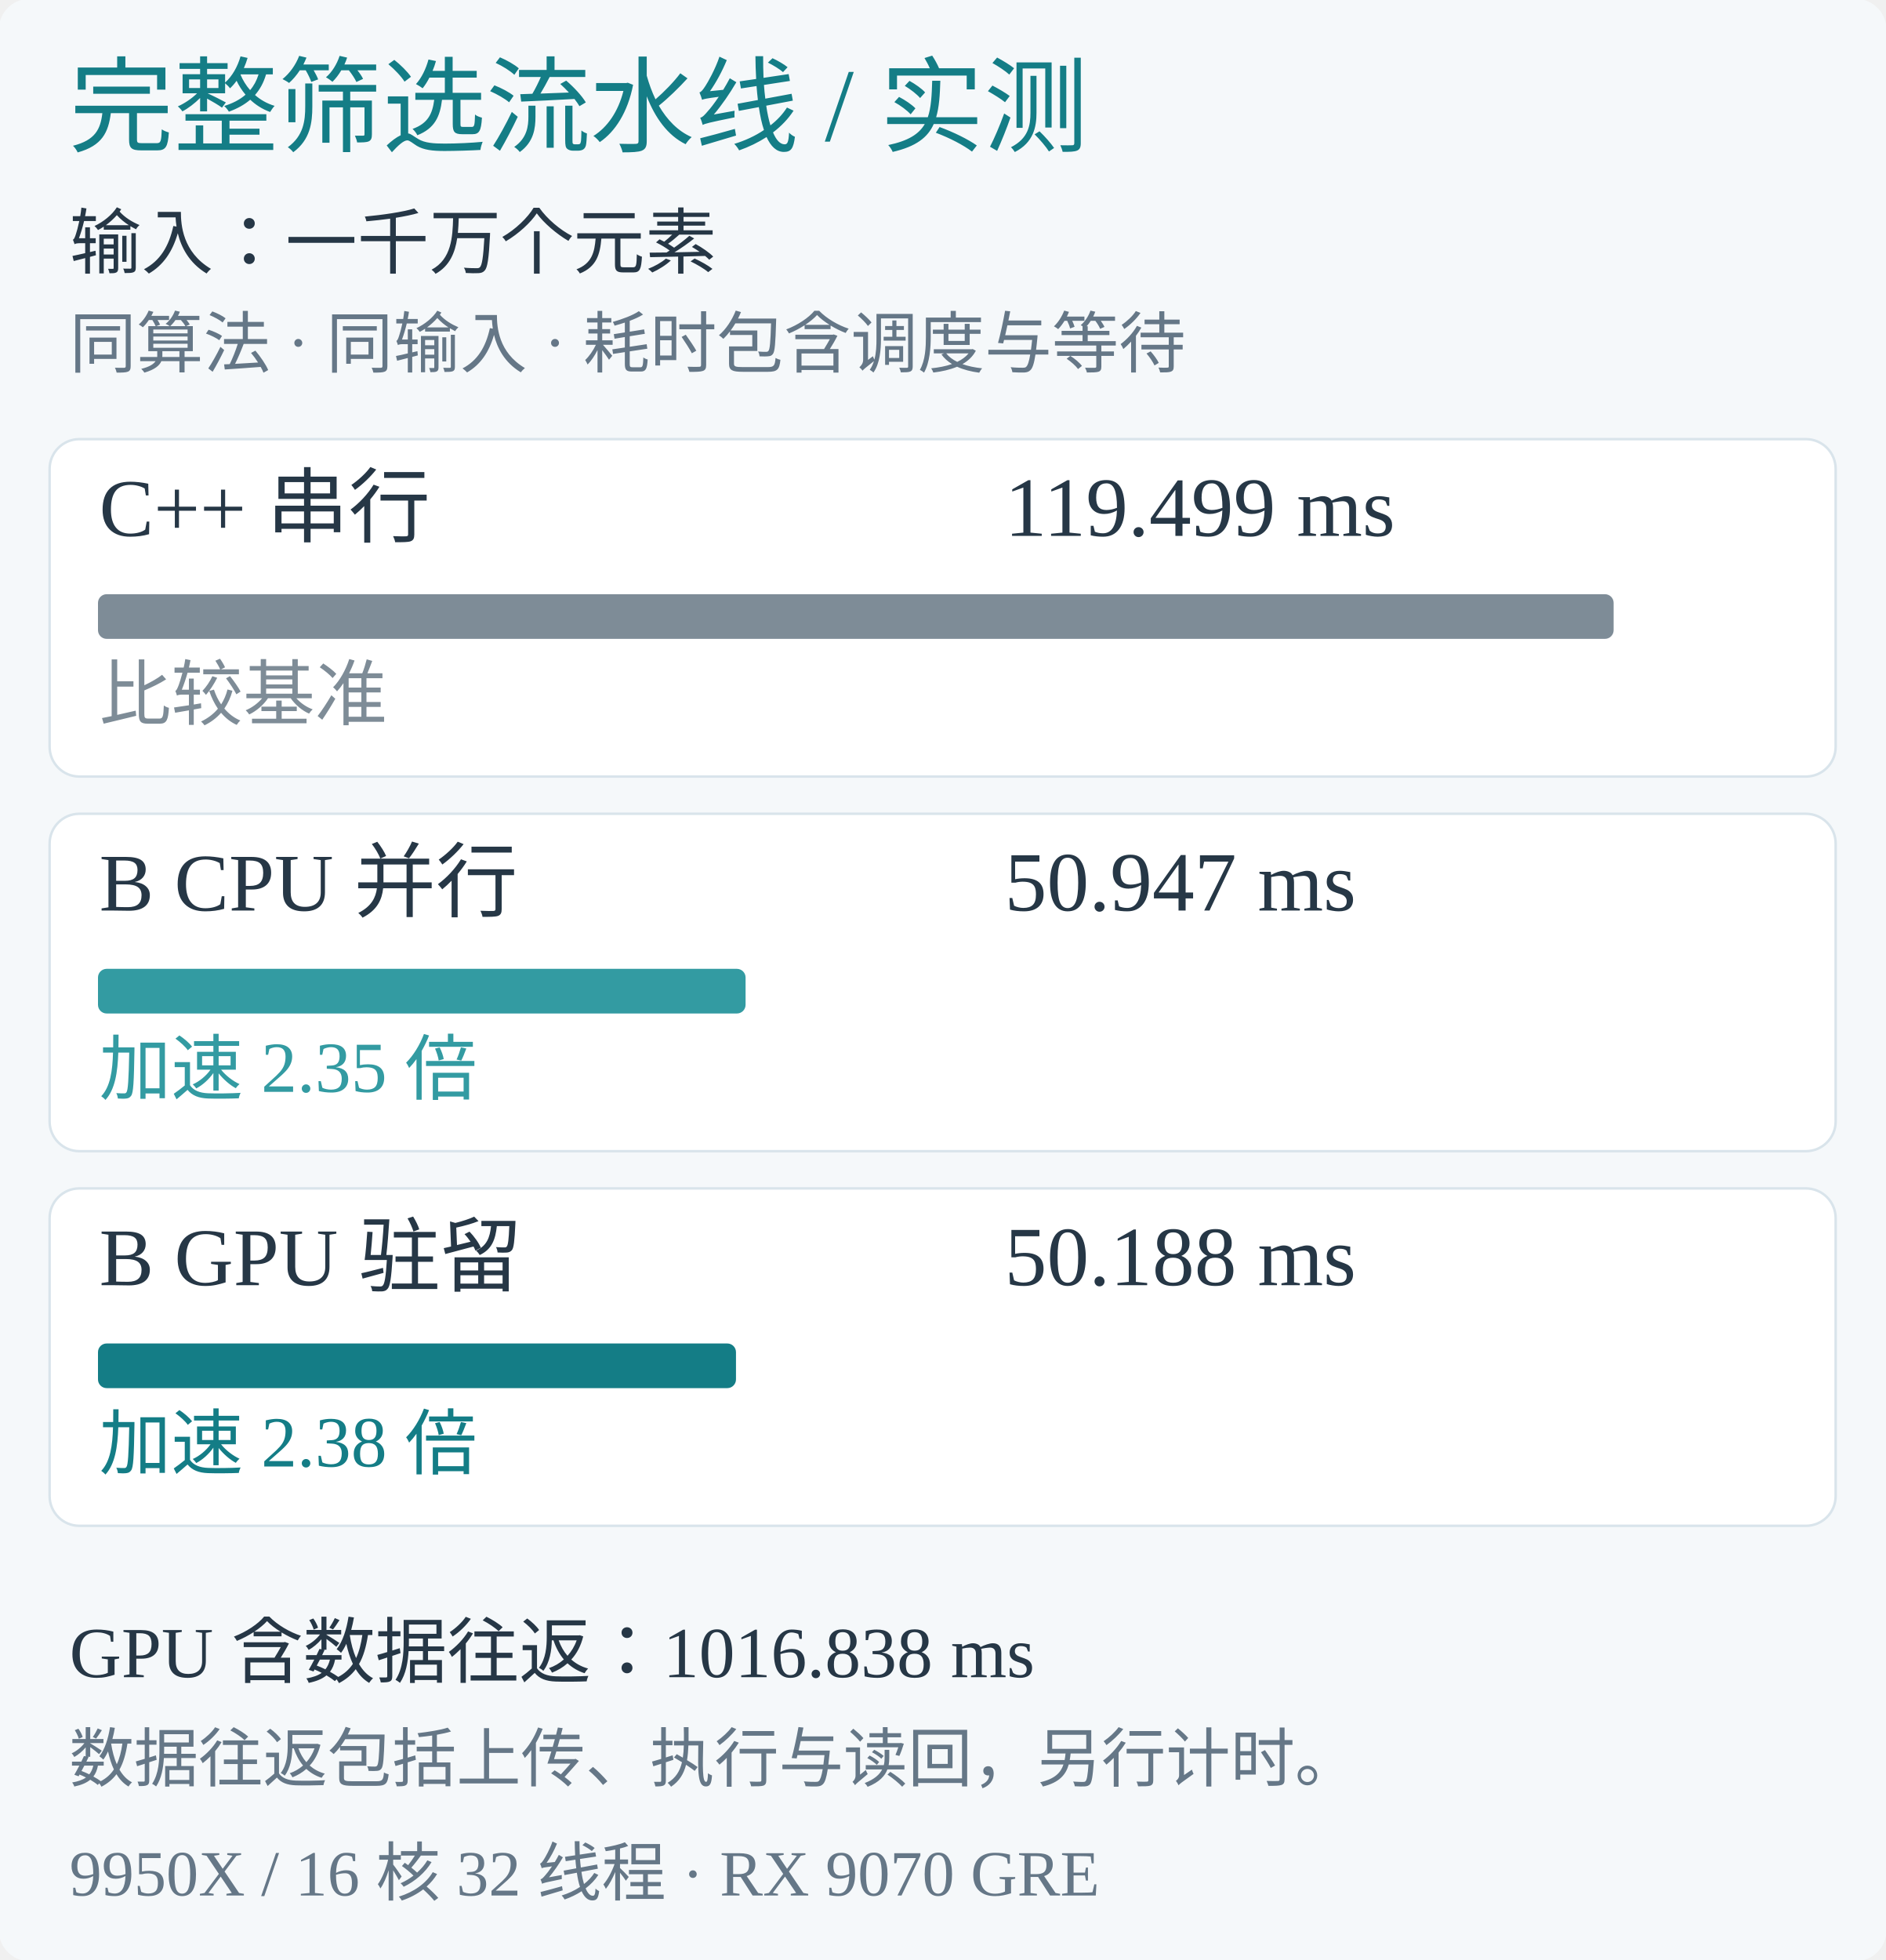
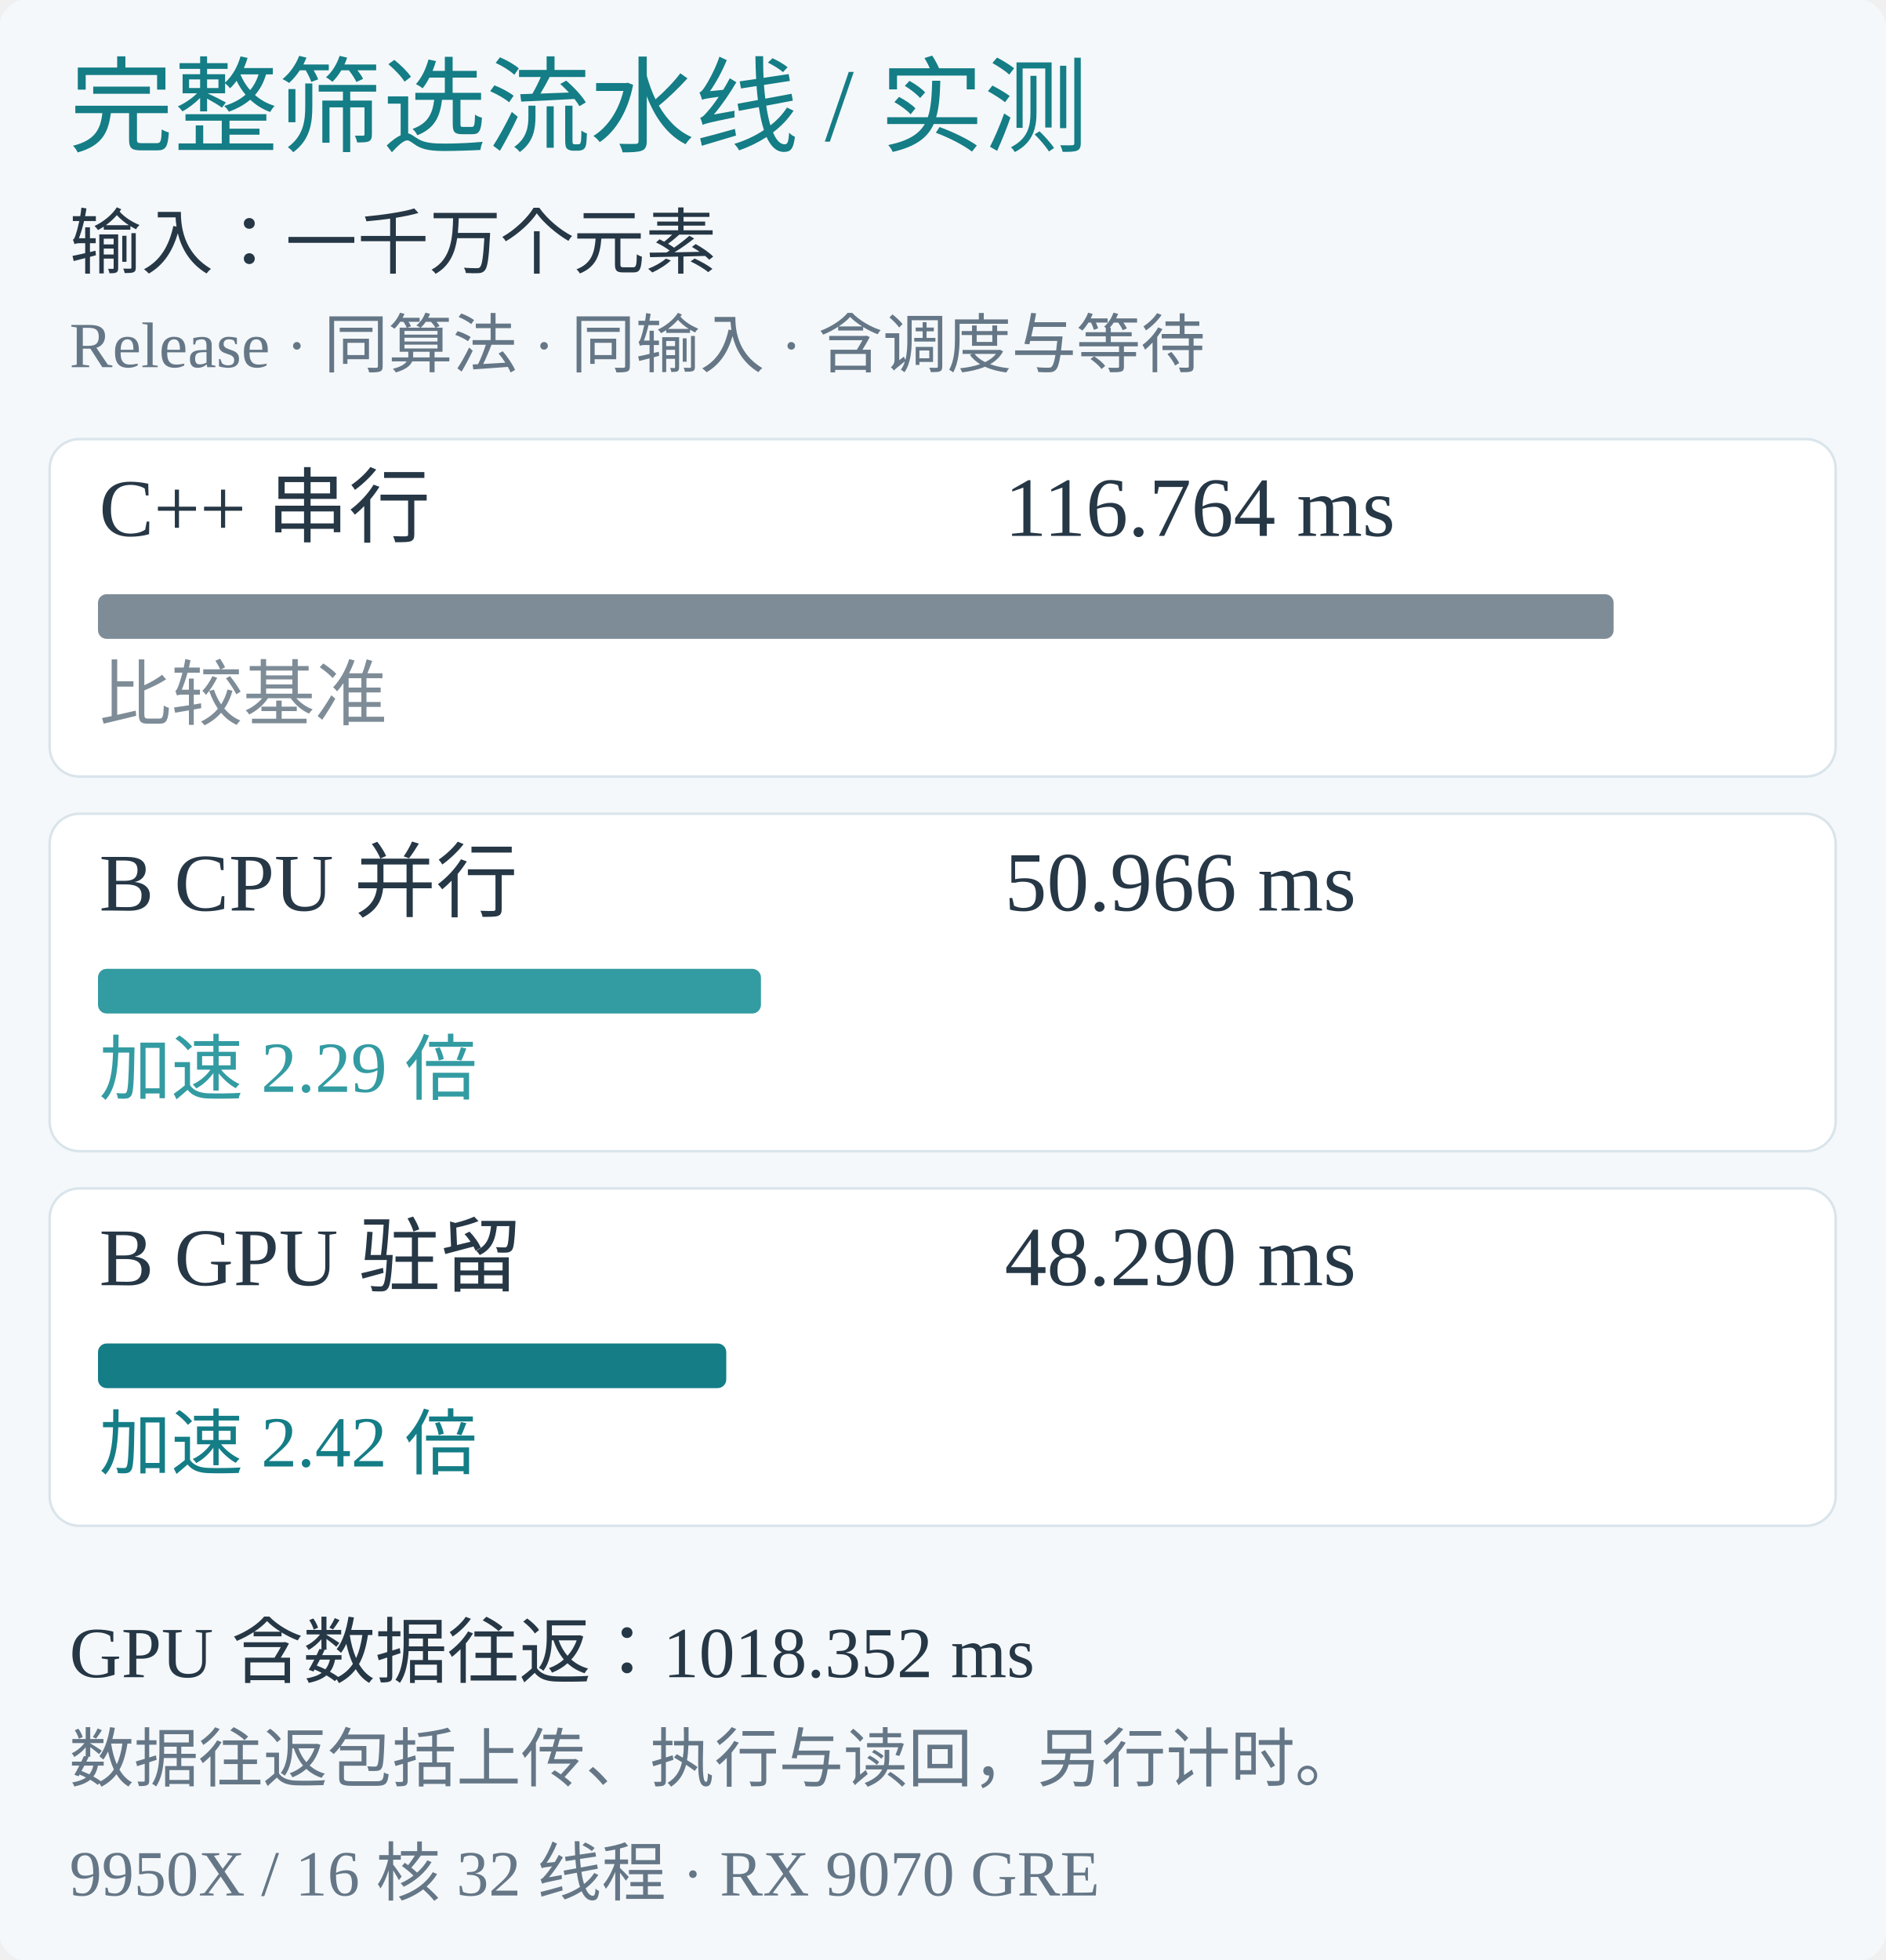
<svg xmlns="http://www.w3.org/2000/svg" width="760" height="790">
  <rect x="0" y="0" width="760" height="790" rx="12" fill="#f5f8fa" stroke="#f5f8fa" />
  <text x="28" y="58" font-size="42" fill="#147d86">完整筛选流水线 / 实测</text>
  <text x="28" y="108" font-size="29" fill="#263746">输入：一千万个元素</text>
-   <text x="28" y="148" font-size="27" fill="#657787">同算法 · 同输入 · 耗时包含调度与等待</text>
+   <text x="28" y="148" font-size="26" fill="#657787">Release · 同算法 · 同输入 · 含调度与等待</text>
  <rect x="20" y="177" width="720" height="136" rx="12" fill="#ffffff" stroke="#d9e4eb" />
  <text x="40" y="216" font-size="33" fill="#263746">C++ 串行</text>
-   <text x="405" y="216" font-size="34" fill="#263746">119.499 ms</text>
+   <text x="405" y="216" font-size="34" fill="#263746">116.764 ms</text>
  <rect x="40" y="240" width="610.0" height="17" rx="3" fill="#7e8c97" stroke="#7e8c97" />
  <text x="40" y="290" font-size="29" fill="#7e8c97">比较基准</text>
  <rect x="20" y="328" width="720" height="136" rx="12" fill="#ffffff" stroke="#d9e4eb" />
  <text x="40" y="367" font-size="33" fill="#263746">B CPU 并行</text>
-   <text x="405" y="367" font-size="34" fill="#263746">50.947 ms</text>
-   <rect x="40" y="391" width="260.063" height="17" rx="3" fill="#339ba2" stroke="#339ba2" />
-   <text x="40" y="441" font-size="29" fill="#339ba2">加速 2.35 倍</text>
+   <text x="405" y="367" font-size="34" fill="#263746">50.966 ms</text>
+   <rect x="40" y="391" width="266.258" height="17" rx="3" fill="#339ba2" stroke="#339ba2" />
+   <text x="40" y="441" font-size="29" fill="#339ba2">加速 2.29 倍</text>
  <rect x="20" y="479" width="720" height="136" rx="12" fill="#ffffff" stroke="#d9e4eb" />
  <text x="40" y="518" font-size="33" fill="#263746">B GPU 驻留</text>
-   <text x="405" y="518" font-size="34" fill="#263746">50.188 ms</text>
-   <rect x="40" y="542" width="256.194" height="17" rx="3" fill="#147d86" stroke="#147d86" />
-   <text x="40" y="592" font-size="29" fill="#147d86">加速 2.38 倍</text>
-   <text x="28" y="676" font-size="29" fill="#263746">GPU 含数据往返：1016.838 ms</text>
+   <text x="405" y="518" font-size="34" fill="#263746">48.290 ms</text>
+   <rect x="40" y="542" width="252.277" height="17" rx="3" fill="#147d86" stroke="#147d86" />
+   <text x="40" y="592" font-size="29" fill="#147d86">加速 2.42 倍</text>
+   <text x="28" y="676" font-size="29" fill="#263746">GPU 含数据往返：1018.352 ms</text>
  <text x="28" y="718" font-size="26" fill="#657787">数据往返包括上传、执行与读回，另行计时。</text>
  <text x="28" y="764" font-size="26" fill="#657787">9950X / 16 核 32 线程 · RX 9070 GRE</text>
</svg>
